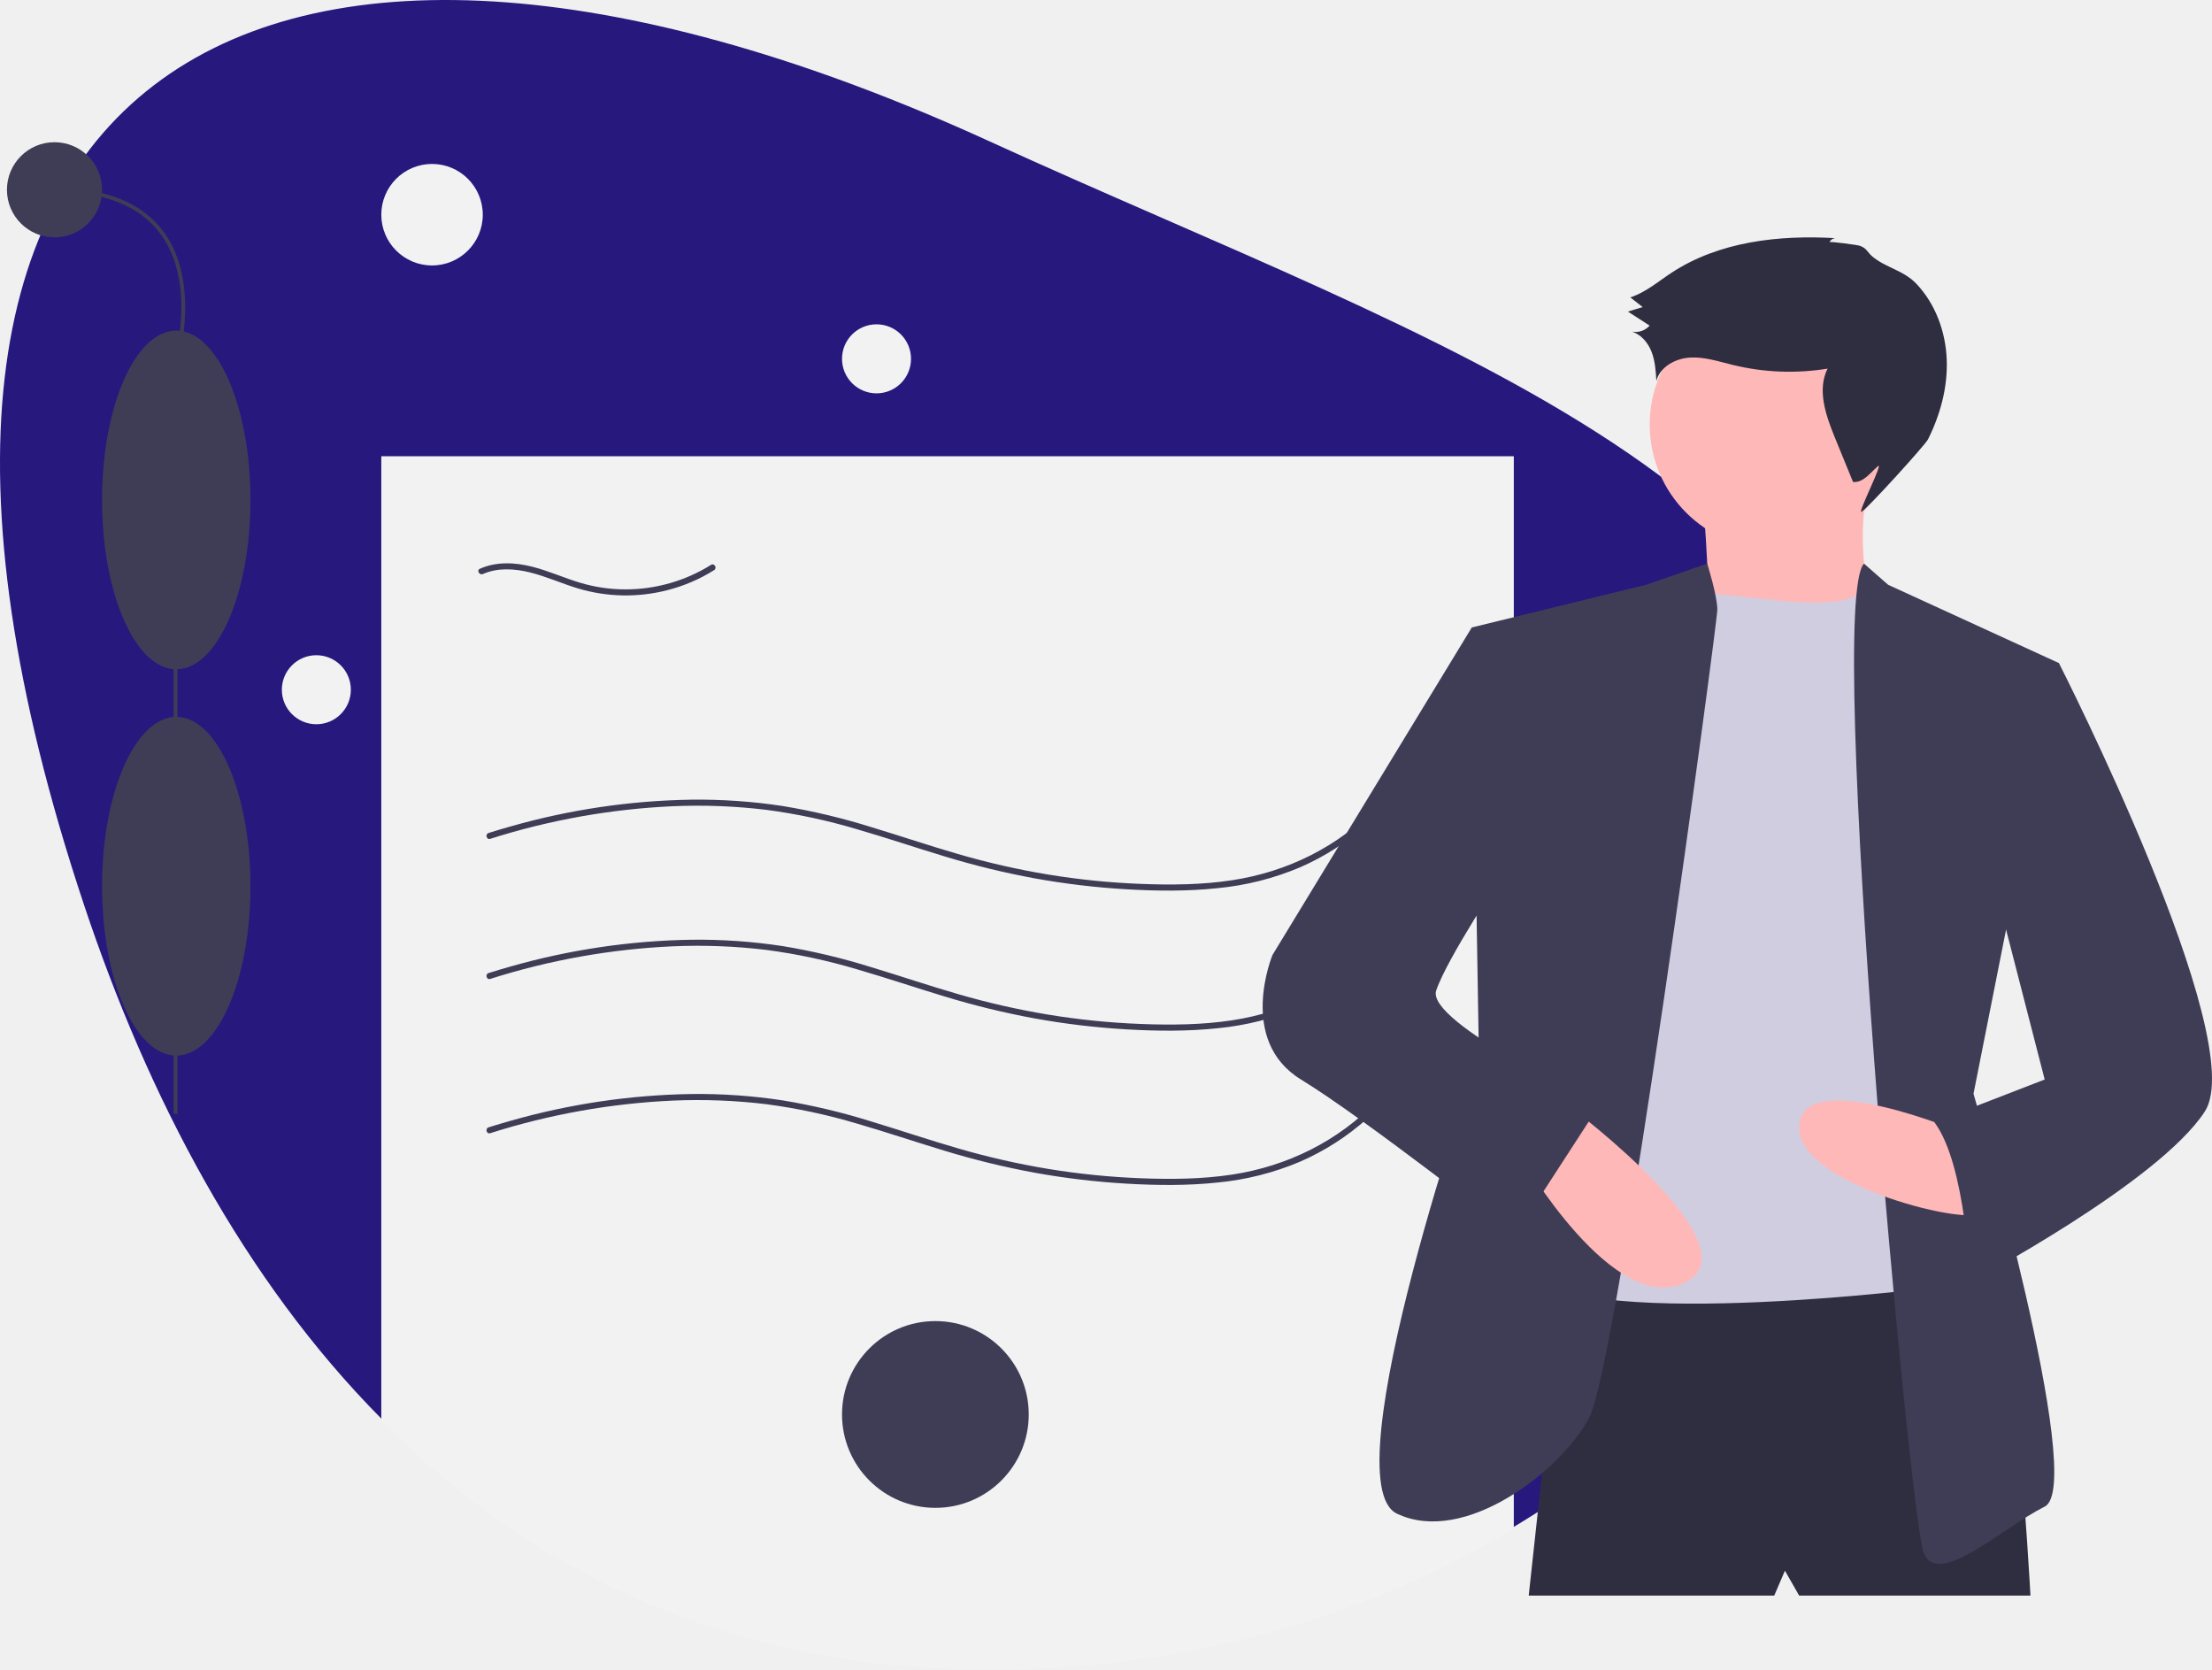
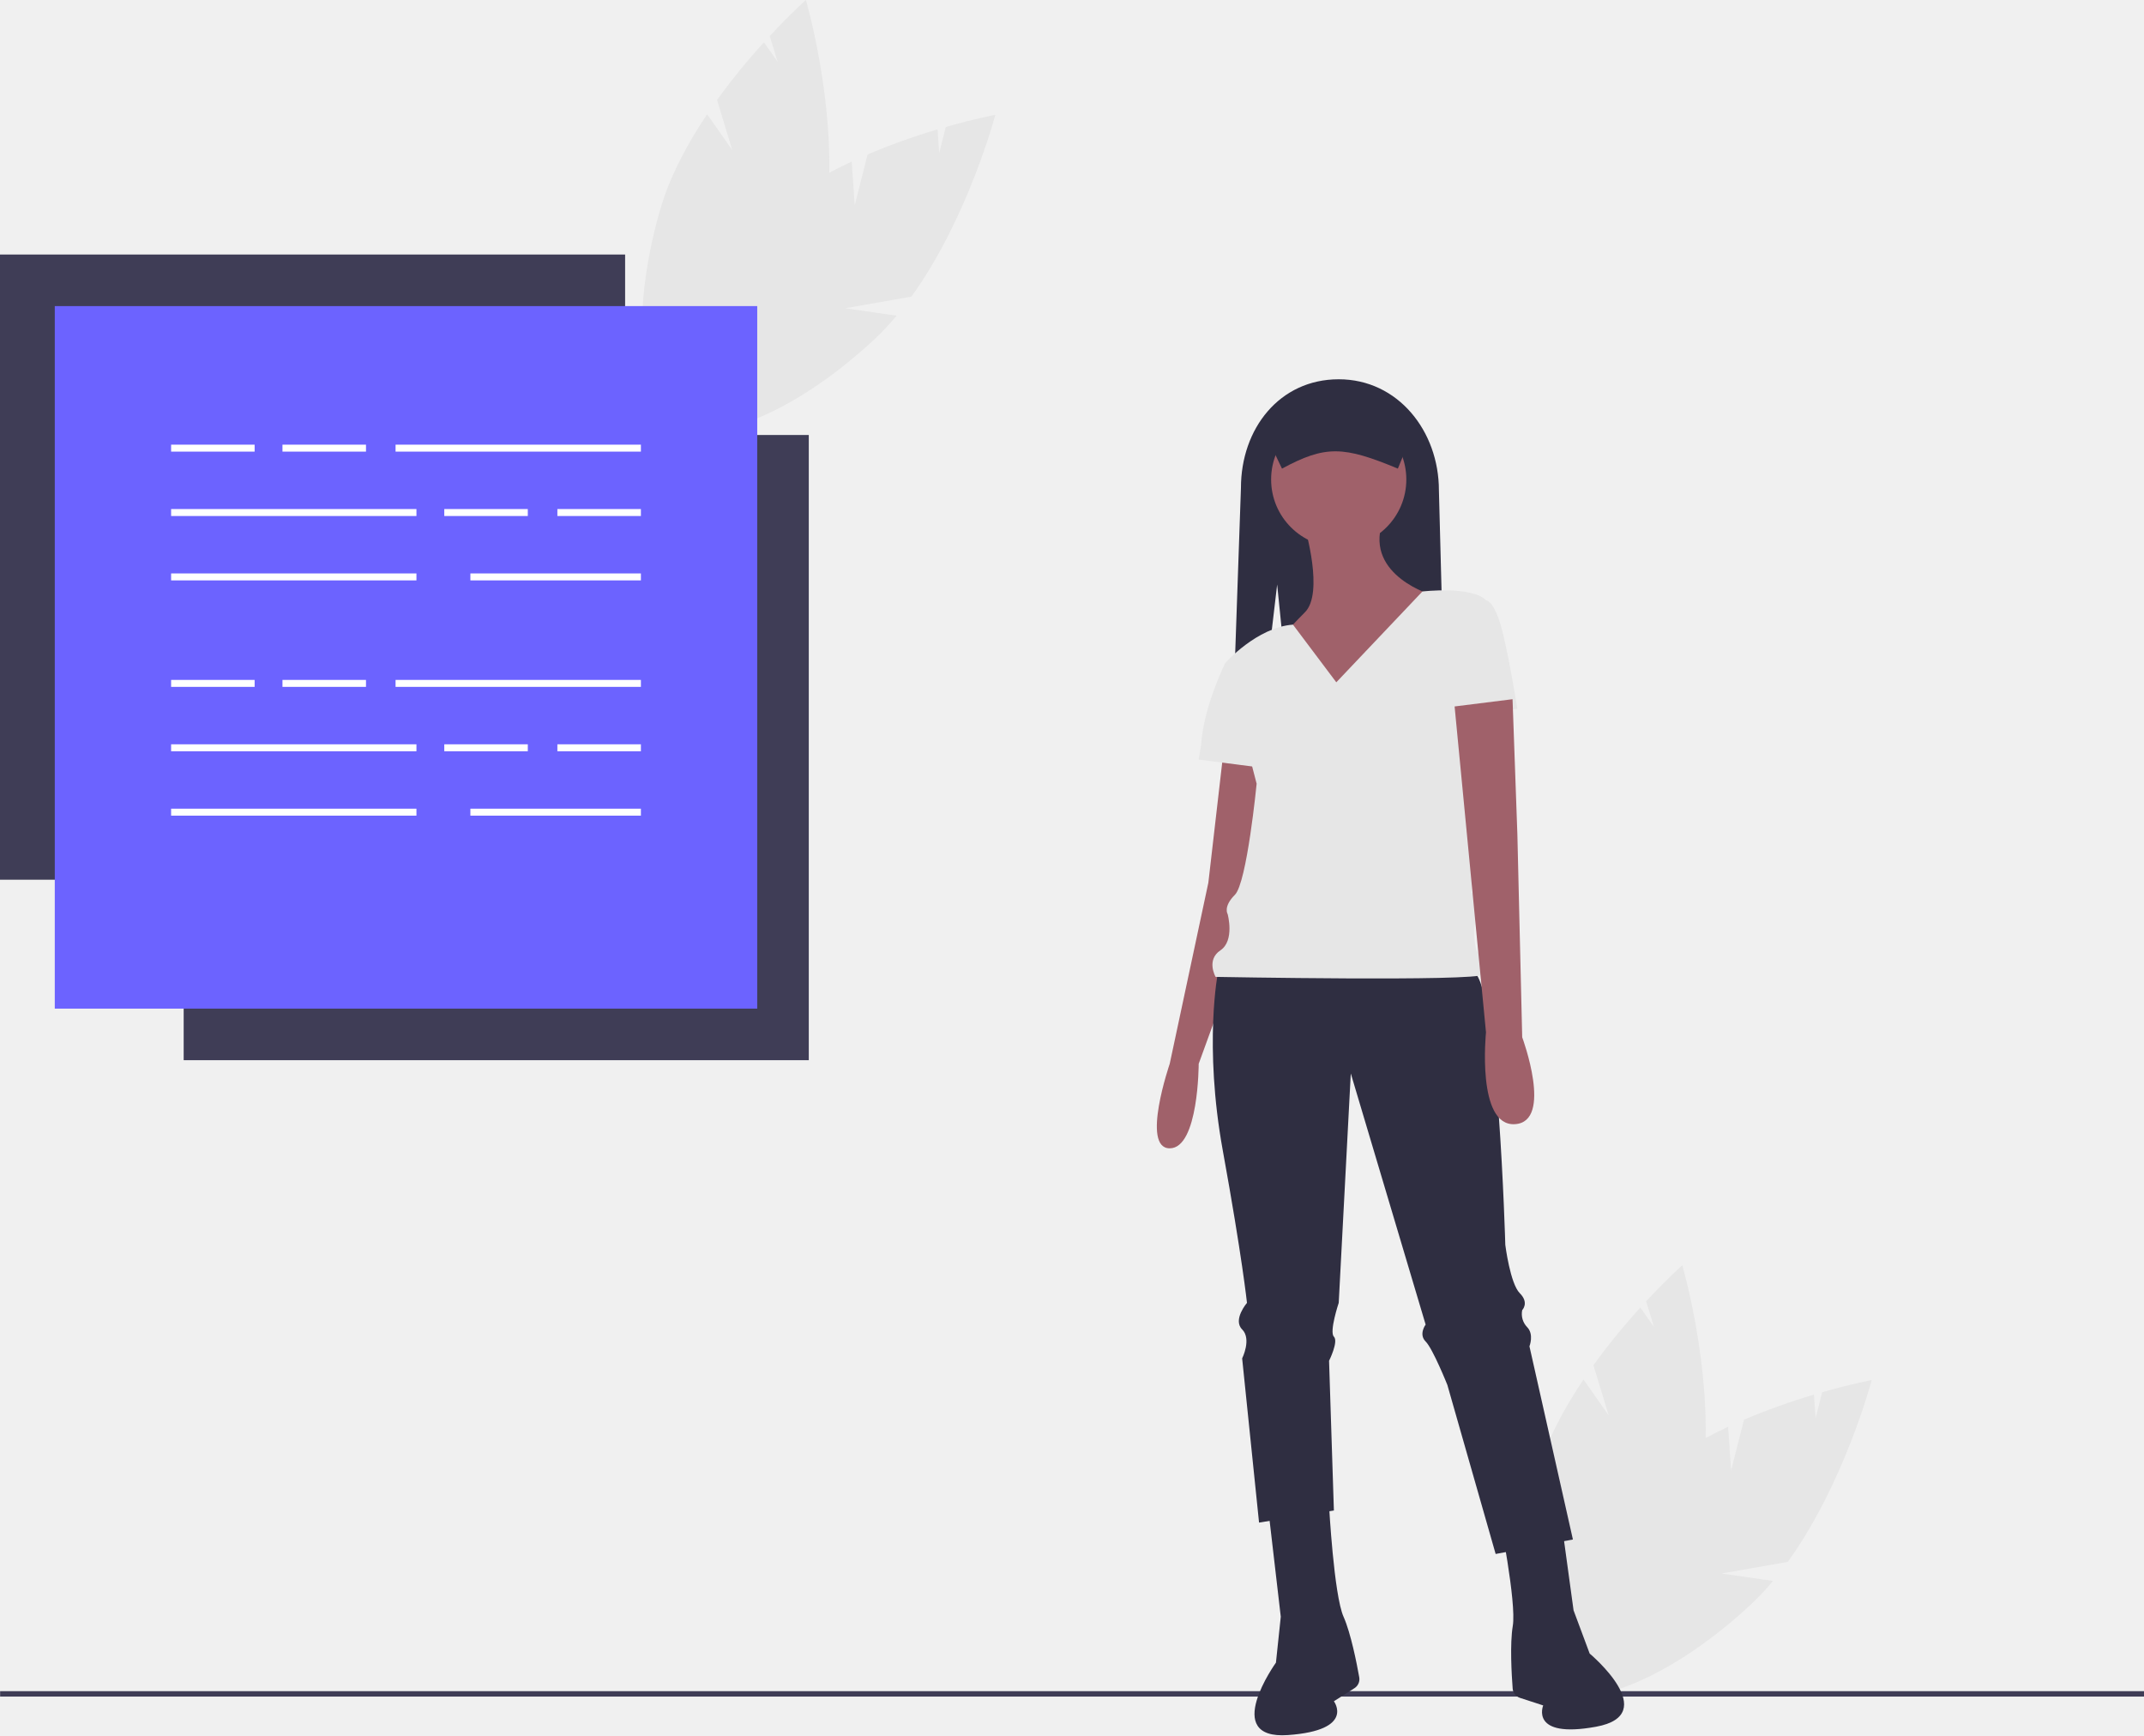
- <svg xmlns="http://www.w3.org/2000/svg" id="a36694c7-9e7e-4fa0-bd34-1ff06c34a584" data-name="Layer 1" width="1089.867" height="822.507" viewBox="0 0 1089.867 822.507">
-   <path d="M988.803,484.313c0,126.51-74.17,238.43-187.87,306.56-72.9,43.69-162.06,69.38-258.33,69.38-128.25,0-226.08-48.47-299.67-122.72-67.83-68.42-115.06-158.75-146.53-253.22-140.49-421.79,94.2-536.86,446.2-375.94C766.723,210.843,988.803,276.693,988.803,484.313Z" transform="translate(-55.06669 -38.74669)" fill="#27187e" />
-   <path d="M800.933,263.503v528.37c-72.9,43.69-162.06,69.38-258.33,69.38-128.25,0-226.08-48.47-299.67-122.72v-475.03Z" transform="translate(-55.06669 -38.74669)" fill="#f2f2f2" />
-   <path d="M296.604,520.955a349.108,349.108,0,0,1,90.156-16.073,282.151,282.151,0,0,1,45.97,1.799,287.562,287.562,0,0,1,44.616,9.552c14.421,4.175,28.642,8.998,43.014,13.333a401.178,401.178,0,0,0,44.455,10.848,376.874,376.874,0,0,0,45.17,5.384c15.003.872,30.153,1.042,45.114-.556a138.026,138.026,0,0,0,40.59-10.289A123.971,123.971,0,0,0,728.701,513.779q3.672-3.278,7.066-6.845c1.335-1.395-.784-3.52-2.121-2.121-19.125,19.992-44.262,32.388-71.527,36.528-14.853,2.255-29.99,2.386-44.973,1.804a370.061,370.061,0,0,1-45.715-4.619A382.031,382.031,0,0,1,527.155,528.448c-14.288-4.139-28.381-8.912-42.619-13.215a320.728,320.728,0,0,0-43.879-10.454,275.938,275.938,0,0,0-45.019-3.125A344.201,344.201,0,0,0,306.666,514.83q-5.455,1.532-10.859,3.233c-1.836.576-1.052,3.473.798,2.893Z" transform="translate(-55.06669 -38.74669)" fill="#3f3d56" />
-   <path d="M296.604,596.955a349.108,349.108,0,0,1,90.156-16.073,282.151,282.151,0,0,1,45.97,1.799,287.562,287.562,0,0,1,44.616,9.552c14.421,4.175,28.642,8.998,43.014,13.333a401.178,401.178,0,0,0,44.455,10.848,376.874,376.874,0,0,0,45.17,5.384c15.003.872,30.153,1.042,45.114-.556a138.026,138.026,0,0,0,40.59-10.289A123.971,123.971,0,0,0,728.701,589.779q3.672-3.278,7.066-6.845c1.335-1.395-.784-3.52-2.121-2.121-19.125,19.992-44.262,32.388-71.527,36.528-14.853,2.255-29.99,2.386-44.973,1.804a370.061,370.061,0,0,1-45.715-4.619A382.031,382.031,0,0,1,527.155,604.448c-14.288-4.139-28.381-8.912-42.619-13.215a320.728,320.728,0,0,0-43.879-10.454,275.938,275.938,0,0,0-45.019-3.125A344.201,344.201,0,0,0,306.666,590.83q-5.455,1.532-10.859,3.233c-1.836.576-1.052,3.473.798,2.893Z" transform="translate(-55.06669 -38.74669)" fill="#3f3d56" />
-   <path d="M296.604,451.955a349.108,349.108,0,0,1,90.156-16.073,282.151,282.151,0,0,1,45.97,1.799,287.562,287.562,0,0,1,44.616,9.552c14.421,4.175,28.642,8.998,43.014,13.333a401.178,401.178,0,0,0,44.455,10.848,376.874,376.874,0,0,0,45.17,5.384c15.003.872,30.153,1.042,45.114-.556a138.026,138.026,0,0,0,40.59-10.289A123.971,123.971,0,0,0,728.701,444.779q3.672-3.278,7.066-6.845c1.335-1.395-.784-3.52-2.121-2.121-19.125,19.992-44.262,32.388-71.527,36.528-14.853,2.255-29.99,2.386-44.973,1.804A370.061,370.061,0,0,1,571.43,469.526,382.031,382.031,0,0,1,527.155,459.448c-14.288-4.139-28.381-8.912-42.619-13.215a320.728,320.728,0,0,0-43.879-10.454,275.938,275.938,0,0,0-45.019-3.125A344.201,344.201,0,0,0,306.666,445.83q-5.455,1.532-10.859,3.233c-1.836.576-1.052,3.473.798,2.893Z" transform="translate(-55.06669 -38.74669)" fill="#3f3d56" />
-   <path d="M293.03,321.496c7.258-3.216,15.573-2.655,23.106-.79,8.122,2.01,15.771,5.507,23.767,7.924a82.271,82.271,0,0,0,43.978.834,81.063,81.063,0,0,0,23.032-9.872c1.631-1.025.127-3.622-1.514-2.59a79.487,79.487,0,0,1-42.32,12.065,77.647,77.647,0,0,1-22.154-3.262c-7.937-2.38-15.525-5.835-23.566-7.884-8.519-2.171-17.655-2.642-25.844.986-1.762.78-.237,3.366,1.514,2.59Z" transform="translate(-55.06669 -38.74669)" fill="#3f3d56" />
-   <circle cx="460.867" cy="696.757" r="46" fill="#3f3d56" />
-   <circle cx="212.867" cy="105.757" r="25" fill="#f2f2f2" />
-   <circle cx="431.867" cy="176.757" r="17" fill="#f2f2f2" />
-   <circle cx="155.867" cy="339.757" r="17" fill="#f2f2f2" />
-   <rect x="85.547" y="213.464" width="1.875" height="335.244" fill="#3f3d56" />
-   <ellipse cx="86.846" cy="436.554" rx="36.557" ry="83.424" fill="#3f3d56" />
-   <ellipse cx="86.846" cy="246.272" rx="36.557" ry="83.424" fill="#3f3d56" />
-   <path d="M142.811,216.861l-1.796-.538c.114-.379,11.135-38.147-6.962-62.461-10.221-13.732-27.76-20.695-52.131-20.695v-1.875c24.999,0,43.046,7.219,53.64,21.457C154.219,177.825,142.927,216.473,142.811,216.861Z" transform="translate(-55.06669 -38.74669)" fill="#3f3d56" />
-   <circle cx="26.855" cy="93.483" r="23.434" fill="#3f3d56" />
-   <path d="M825.807,663.424,808.274,824.723H929.248l5.26-12.273,7.013,12.273h113.961s-8.766-166.559-24.546-171.819S825.807,663.424,825.807,663.424Z" transform="translate(-55.06669 -38.74669)" fill="#2f2e41" />
-   <circle cx="874.182" cy="209.157" r="61.364" fill="#ffb8b8" />
-   <path d="M894.183,286.475s5.26,56.104,0,59.611,84.156,1.753,84.156,1.753-12.273-50.844,0-75.39Z" transform="translate(-55.06669 -38.74669)" fill="#ffb8b8" />
-   <path d="M925.742,333.813s45.113,7.026,48.855-7.006l23.028,31.552,1.753,315.585s-187.598,22.792-194.611-14.026,71.883-327.858,71.883-327.858l19.862-1.286S922.235,333.813,925.742,333.813Z" transform="translate(-55.06669 -38.74669)" fill="#d0cde1" />
-   <path d="M896.214,316.375l-30.083,10.424-85.909,21.039,3.506,210.39s-73.637,210.39-40.325,226.169,80.65-21.039,94.676-47.338,63.117-390.975,63.117-397.988S896.214,316.375,896.214,316.375Z" transform="translate(-55.06669 -38.74669)" fill="#3f3d56" />
-   <path d="M973.47,316.375l11.882,10.424,84.156,38.572-42.078,212.143s56.104,192.858,35.065,203.377-52.598,40.325-59.611,22.792S954.575,335.756,973.47,316.375Z" transform="translate(-55.06669 -38.74669)" fill="#3f3d56" />
-   <path d="M1022.171,596.8s-78.896-33.312-80.65-3.506,89.416,50.844,89.416,42.078S1022.171,596.8,1022.171,596.8Z" transform="translate(-55.06669 -38.74669)" fill="#ffb8b8" />
-   <path d="M829.313,584.528s91.169,68.377,56.104,85.909-80.65-61.364-80.65-61.364Z" transform="translate(-55.06669 -38.74669)" fill="#ffb8b8" />
-   <path d="M956.491,158.015a3.385,3.385,0,0,1,3.257-1.933c-28.093-1.68-57.685,1.594-81.188,17.075-6.582,4.336-12.729,9.638-20.223,12.081l6.083,4.77-7.268,2.215,10.695,6.913a9.27,9.27,0,0,1-8.829,2.958c4.648,1.358,8.07,5.494,9.809,10.014s2.051,9.442,2.344,14.276c1.797-6.974,9.408-11.08,16.598-11.497s14.202,1.955,21.199,3.66a117.272,117.272,0,0,0,46.548,1.791c-5.256,10.549-.822,23.131,3.64,34.04L968.066,276.16c4.946.497,8.442-4.421,12.169-7.712,3.396-2.999-10.125,23.376-8.032,22.41,2.72-1.255,31.421-32.944,32.765-35.621,6.132-12.214,9.811-25.838,9.258-39.493s-5.55-27.318-14.963-37.227c-6.39-6.727-15.231-7.905-21.746-13.496-2.564-2.201-2.573-3.92-6.097-5.203C970.25,159.391,956.685,157.586,956.491,158.015Z" transform="translate(-55.06669 -38.74669)" fill="#2f2e41" />
-   <path d="M792.495,353.099,780.222,347.839,682.04,509.138s-17.533,42.078,14.026,61.364S801.261,647.645,801.261,647.645l42.078-64.87s-85.909-40.325-80.65-56.104,33.312-57.857,33.312-57.857Z" transform="translate(-55.06669 -38.74669)" fill="#3f3d56" />
-   <path d="M1046.716,361.865l22.792,3.506s94.676,185.845,71.883,220.91S1025.677,670.437,1025.677,670.437s-1.753-57.857-17.533-78.896l54.351-21.039-29.805-115.715Z" transform="translate(-55.06669 -38.74669)" fill="#3f3d56" />
+ <svg xmlns="http://www.w3.org/2000/svg" id="b094bd64-f959-44d8-bdb5-f2e09395daf0" data-name="Layer 1" width="888.048" height="718.666" viewBox="0 0 888.048 718.666">
+   <path d="M510.004,175.668l5.333-21.034a273.133,273.133,0,0,1,28.978-10.396l.673,9.775,2.73-10.77c12.212-3.487,20.52-5.023,20.52-5.023s-11.222,42.674-34.759,75.298L506.053,218.336l21.307,3.072a110.502,110.502,0,0,1-9.531,10.1c-34.24,31.782-72.377,46.364-85.181,32.569s4.573-50.742,38.813-82.524c10.615-9.853,23.949-17.76,37.297-23.982Z" transform="translate(-155.9759 -90.6668)" fill="#e6e6e6" />
+   <path d="M459.283,152.825l-6.307-20.763A273.135,273.135,0,0,1,472.408,108.184l5.629,8.02L474.808,105.574c8.652-9.298,14.969-14.907,14.969-14.907s12.452,42.331,9.166,82.426l-20.988,18.301,19.827-8.384a110.504,110.504,0,0,1-2.938,13.573c-12.883,44.906-37.992,77.101-56.084,71.911s-22.314-45.801-9.431-90.706c3.994-13.921,11.322-27.582,19.531-39.809Z" transform="translate(-155.9759 -90.6668)" fill="#e6e6e6" />
+   <path d="M873.004,699.668l5.333-21.034a273.133,273.133,0,0,1,28.978-10.396l.673,9.775,2.73-10.77c12.212-3.487,20.52-5.023,20.52-5.023s-11.222,42.674-34.759,75.298L869.053,742.336l21.307,3.072a110.502,110.502,0,0,1-9.531,10.1c-34.24,31.782-72.377,46.364-85.181,32.569s4.573-50.742,38.813-82.524c10.615-9.853,23.949-17.76,37.297-23.982Z" transform="translate(-155.9759 -90.6668)" fill="#e6e6e6" />
+   <path d="M822.283,676.825l-6.307-20.763A273.135,273.135,0,0,1,835.408,632.184l5.629,8.02L837.808,629.574c8.652-9.298,14.969-14.907,14.969-14.907s12.452,42.331,9.166,82.426l-20.988,18.301,19.827-8.384a110.504,110.504,0,0,1-2.938,13.573c-12.883,44.906-37.992,77.101-56.084,71.911s-22.314-45.801-9.431-90.706c3.994-13.921,11.322-27.582,19.531-39.809Z" transform="translate(-155.9759 -90.6668)" fill="#e6e6e6" />
+   <rect x="0.048" y="700.396" width="888" height="2.241" fill="#3f3d56" />
+   <path d="M684.976,332.743l7.584,75h62.416l-3-114c0-24.538-16.963-46-41.5-46s-40.5,20.462-40.5,45l-4,115h10.176Z" transform="translate(-155.9759 -90.6668)" fill="#2f2e41" />
+   <path d="M662.476,404.243l-6,52-16,75s-12,35,0,35,12-35,12-35l16-44,11-81Z" transform="translate(-155.9759 -90.6668)" fill="#a0616a" />
+   <path d="M660.476,493.243s-6,30,2,74,10,63,10,63-6,7-2,11,0,12,0,12l7,68,31-5-2-62s4-8,2-10,2-14,2-14l5-95,31,104s-3,4,0,7,9,18,9,18l20,70,32-6-18-80s2-5-1-8a7.833,7.833,0,0,1-2-7s3-3-1-7-6-20-6-20-3-107-13-113S660.476,493.243,660.476,493.243Z" transform="translate(-155.9759 -90.6668)" fill="#2f2e41" />
+   <path d="M681.476,717.243l5,43-2,19s-23,32,5,30,19-14,19-14l8.523-5.424a4.41,4.41,0,0,0,1.979-4.495c-1.011-5.679-3.469-18.256-6.503-25.081-4-9-6-46-6-46Z" transform="translate(-155.9759 -90.6668)" fill="#2f2e41" />
+   <path d="M801.875,714.701l5.874,42.889,6.672,17.902s30.249,25.259,2.634,30.3-21.889-8.823-21.889-8.823l-9.606-3.129a4.41,4.41,0,0,1-3.037-3.86c-.436-5.752-1.19-18.544.047-25.91,1.631-9.713-5.653-46.044-5.653-46.044Z" transform="translate(-155.9759 -90.6668)" fill="#2f2e41" />
+   <circle cx="554.5" cy="198.576" r="28" fill="#a0616a" />
+   <path d="M696.476,309.243s8,27,0,35-10,11-10,11l23,31,40-49s-28-8-21-30Z" transform="translate(-155.9759 -90.6668)" fill="#a0616a" />
+   <path d="M709.476,373.243l35.676-37.619s20.324-2.381,26.324,3.619l-6,121s4,3,2,10a28.569,28.569,0,0,0,0,14s6,7,3,10-111,1-111,1-4-7,2-11,3-15,3-15-2-3,3-8,9-46,9-46l-13-50S676.562,350.473,691.519,349.358Z" transform="translate(-155.9759 -90.6668)" fill="#e6e6e6" />
+   <path d="M758.476,339.243h13s3,0,6,10,7,35,7,35l-28,3Z" transform="translate(-155.9759 -90.6668)" fill="#e6e6e6" />
+   <path d="M782.476,380.243l2,56,2,84s13,35-3,36-12-38-12-38l-13-135Z" transform="translate(-155.9759 -90.6668)" fill="#a0616a" />
+   <path d="M667.476,366.243l-4-1s-9,18-10,34l-1,6,31,4Z" transform="translate(-155.9759 -90.6668)" fill="#e6e6e6" />
+   <path d="M686.976,284.743c18.084-9.75,25.513-9.337,48,0l6-14.618a10.394,10.394,0,0,0-10.382-10.382H690.358a10.394,10.394,0,0,0-10.382,10.382Z" transform="translate(-155.9759 -90.6668)" fill="#2f2e41" />
+   <polygon points="41.375 146.786 258.924 146.786 258.924 105.411 0 105.411 0 364.335 41.375 364.335 41.375 146.786" fill="#3f3d56" />
+   <polygon points="293.625 397.702 76.076 397.702 76.076 439.076 335 439.076 335 180.152 293.625 180.152 293.625 397.702" fill="#3f3d56" />
+   <rect x="22.689" y="126.766" width="290.956" height="290.956" fill="#6c63ff" />
+   <rect x="70.873" y="184.156" width="34.594" height="2.883" fill="#fff" />
+   <rect x="116.998" y="184.156" width="34.594" height="2.883" fill="#fff" />
+   <rect x="184.023" y="210.822" width="34.594" height="2.883" fill="#fff" />
+   <rect x="230.868" y="210.822" width="34.594" height="2.883" fill="#fff" />
+   <rect x="163.843" y="184.156" width="101.619" height="2.883" fill="#fff" />
+   <rect x="70.873" y="210.822" width="101.619" height="2.883" fill="#fff" />
+   <rect x="70.873" y="237.488" width="101.619" height="2.883" fill="#fff" />
+   <rect x="194.833" y="237.488" width="70.629" height="2.883" fill="#fff" />
+   <rect x="70.873" y="281.586" width="34.594" height="2.883" fill="#fff" />
+   <rect x="116.998" y="281.586" width="34.594" height="2.883" fill="#fff" />
+   <rect x="184.023" y="308.252" width="34.594" height="2.883" fill="#fff" />
+   <rect x="230.868" y="308.252" width="34.594" height="2.883" fill="#fff" />
+   <rect x="163.843" y="281.586" width="101.619" height="2.883" fill="#fff" />
+   <rect x="70.873" y="308.252" width="101.619" height="2.883" fill="#fff" />
+   <rect x="70.873" y="334.918" width="101.619" height="2.883" fill="#fff" />
+   <rect x="194.833" y="334.918" width="70.629" height="2.883" fill="#fff" />
</svg>
